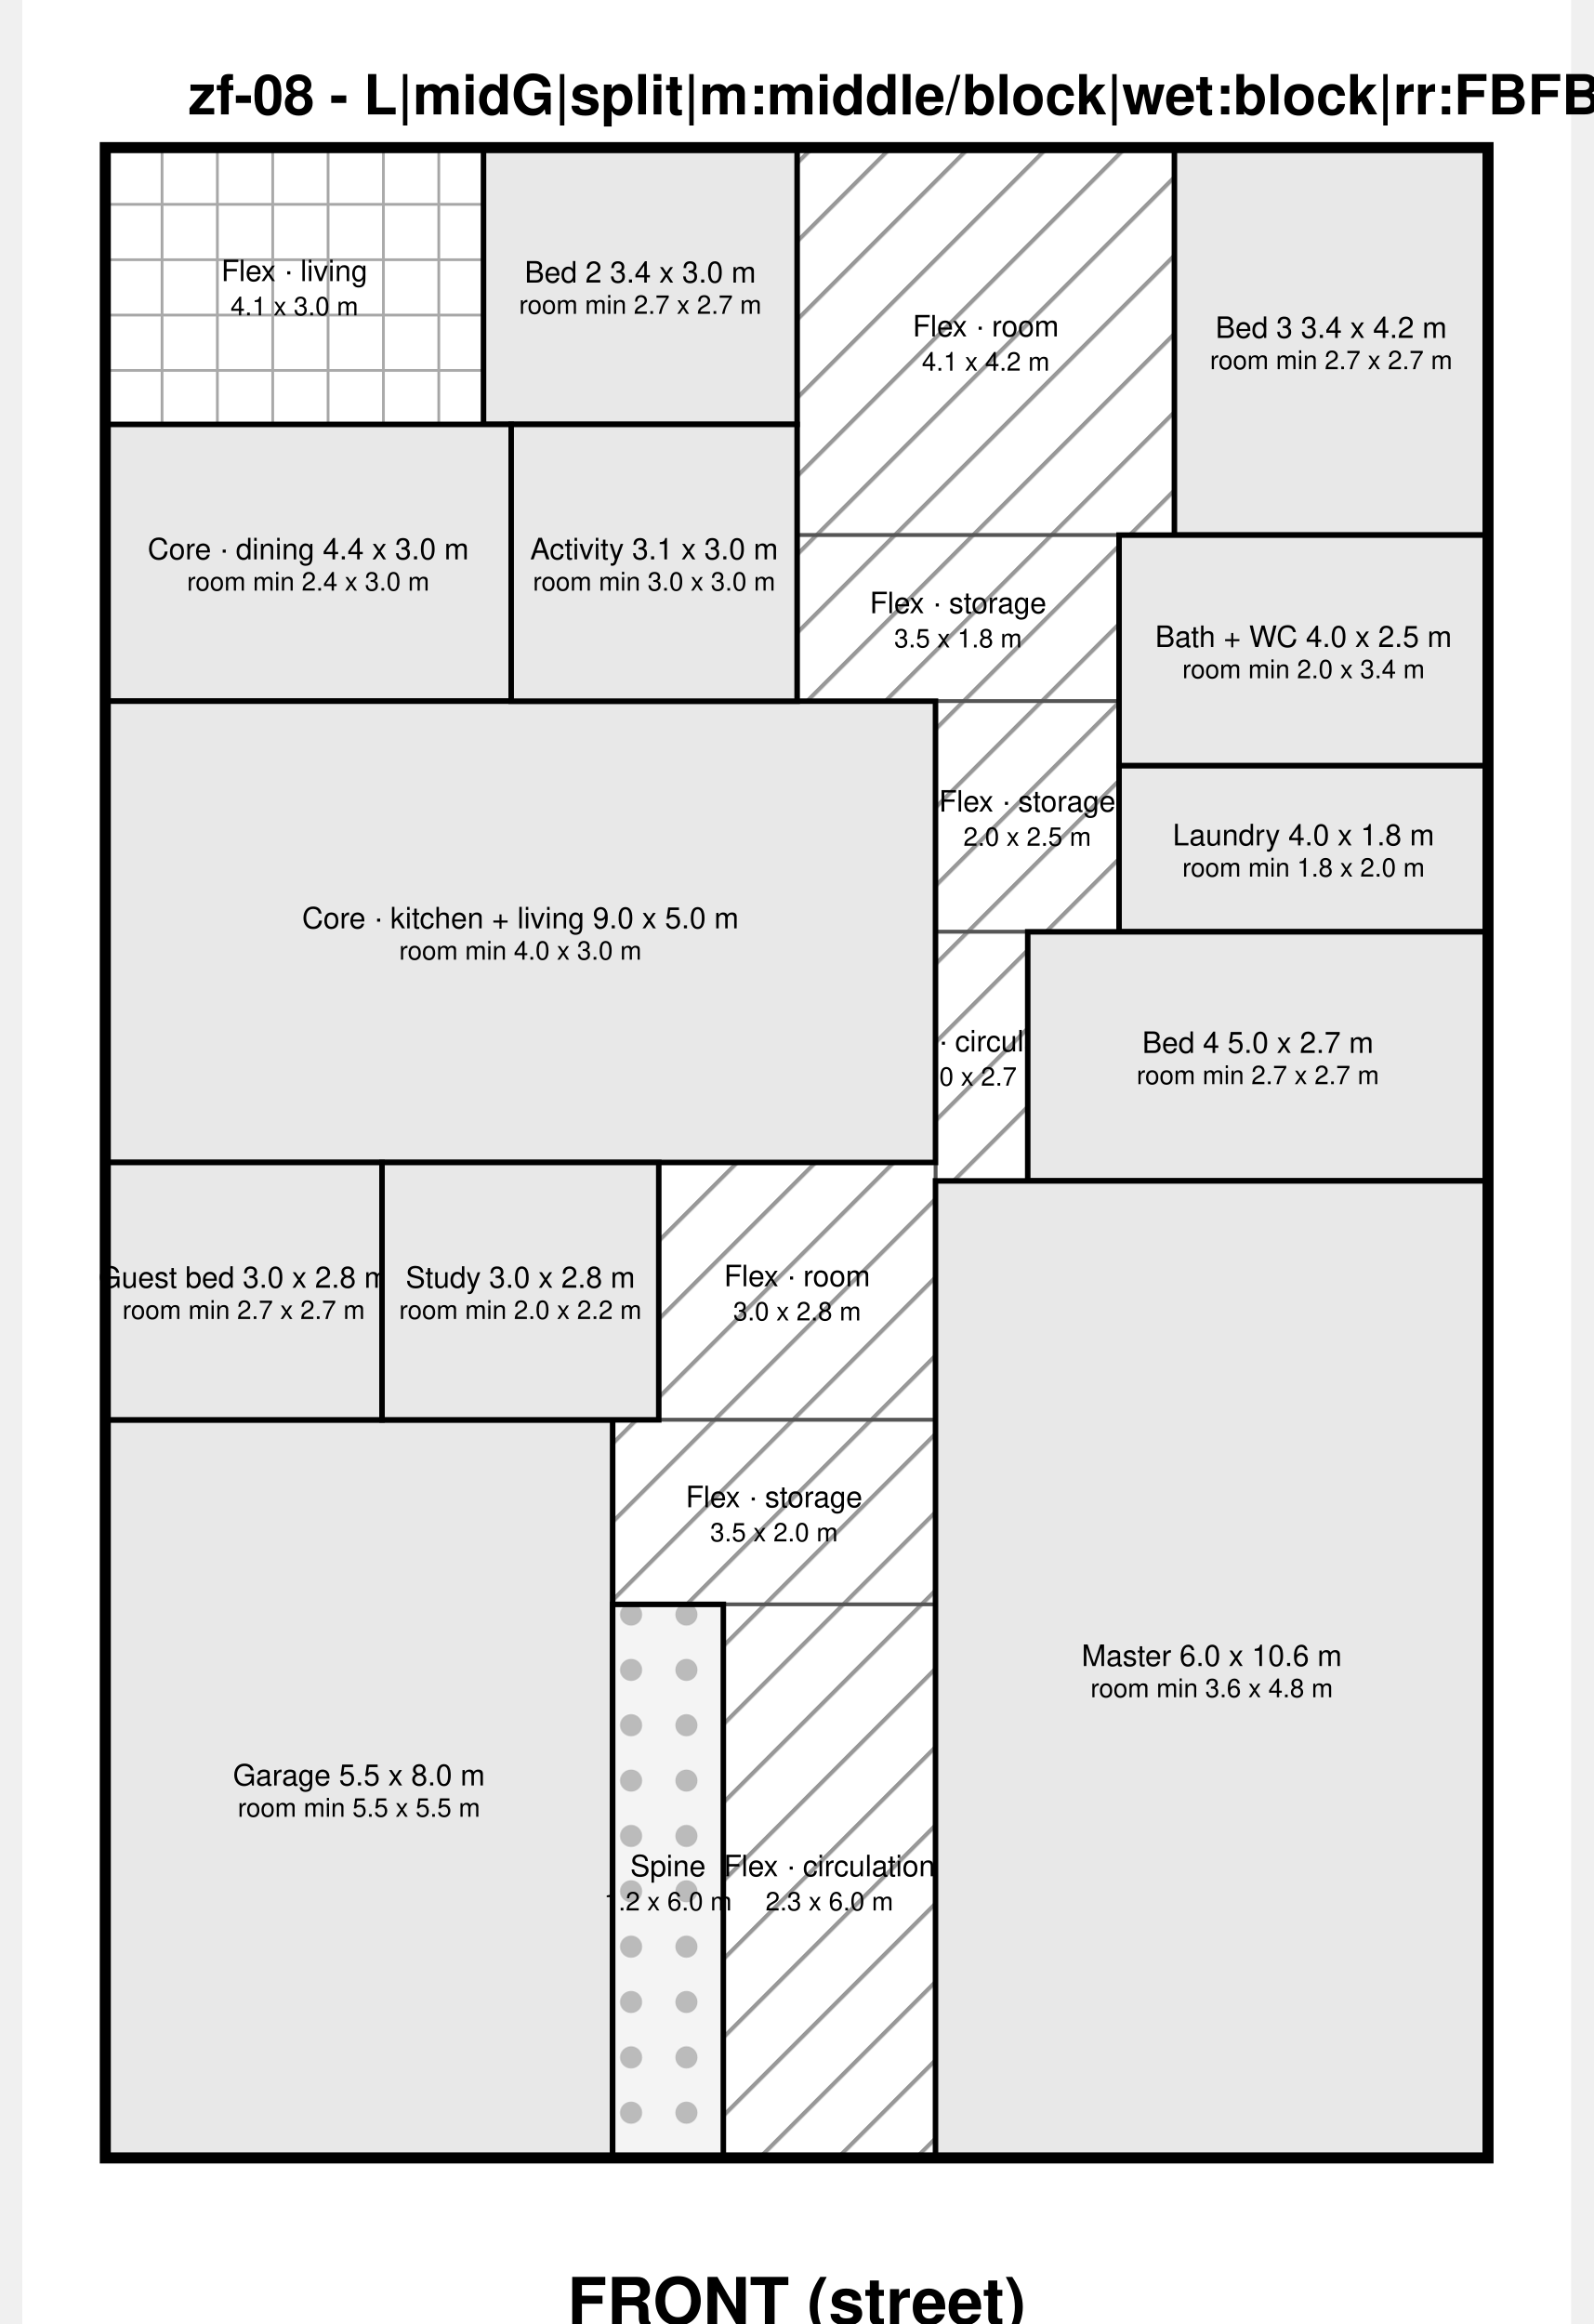
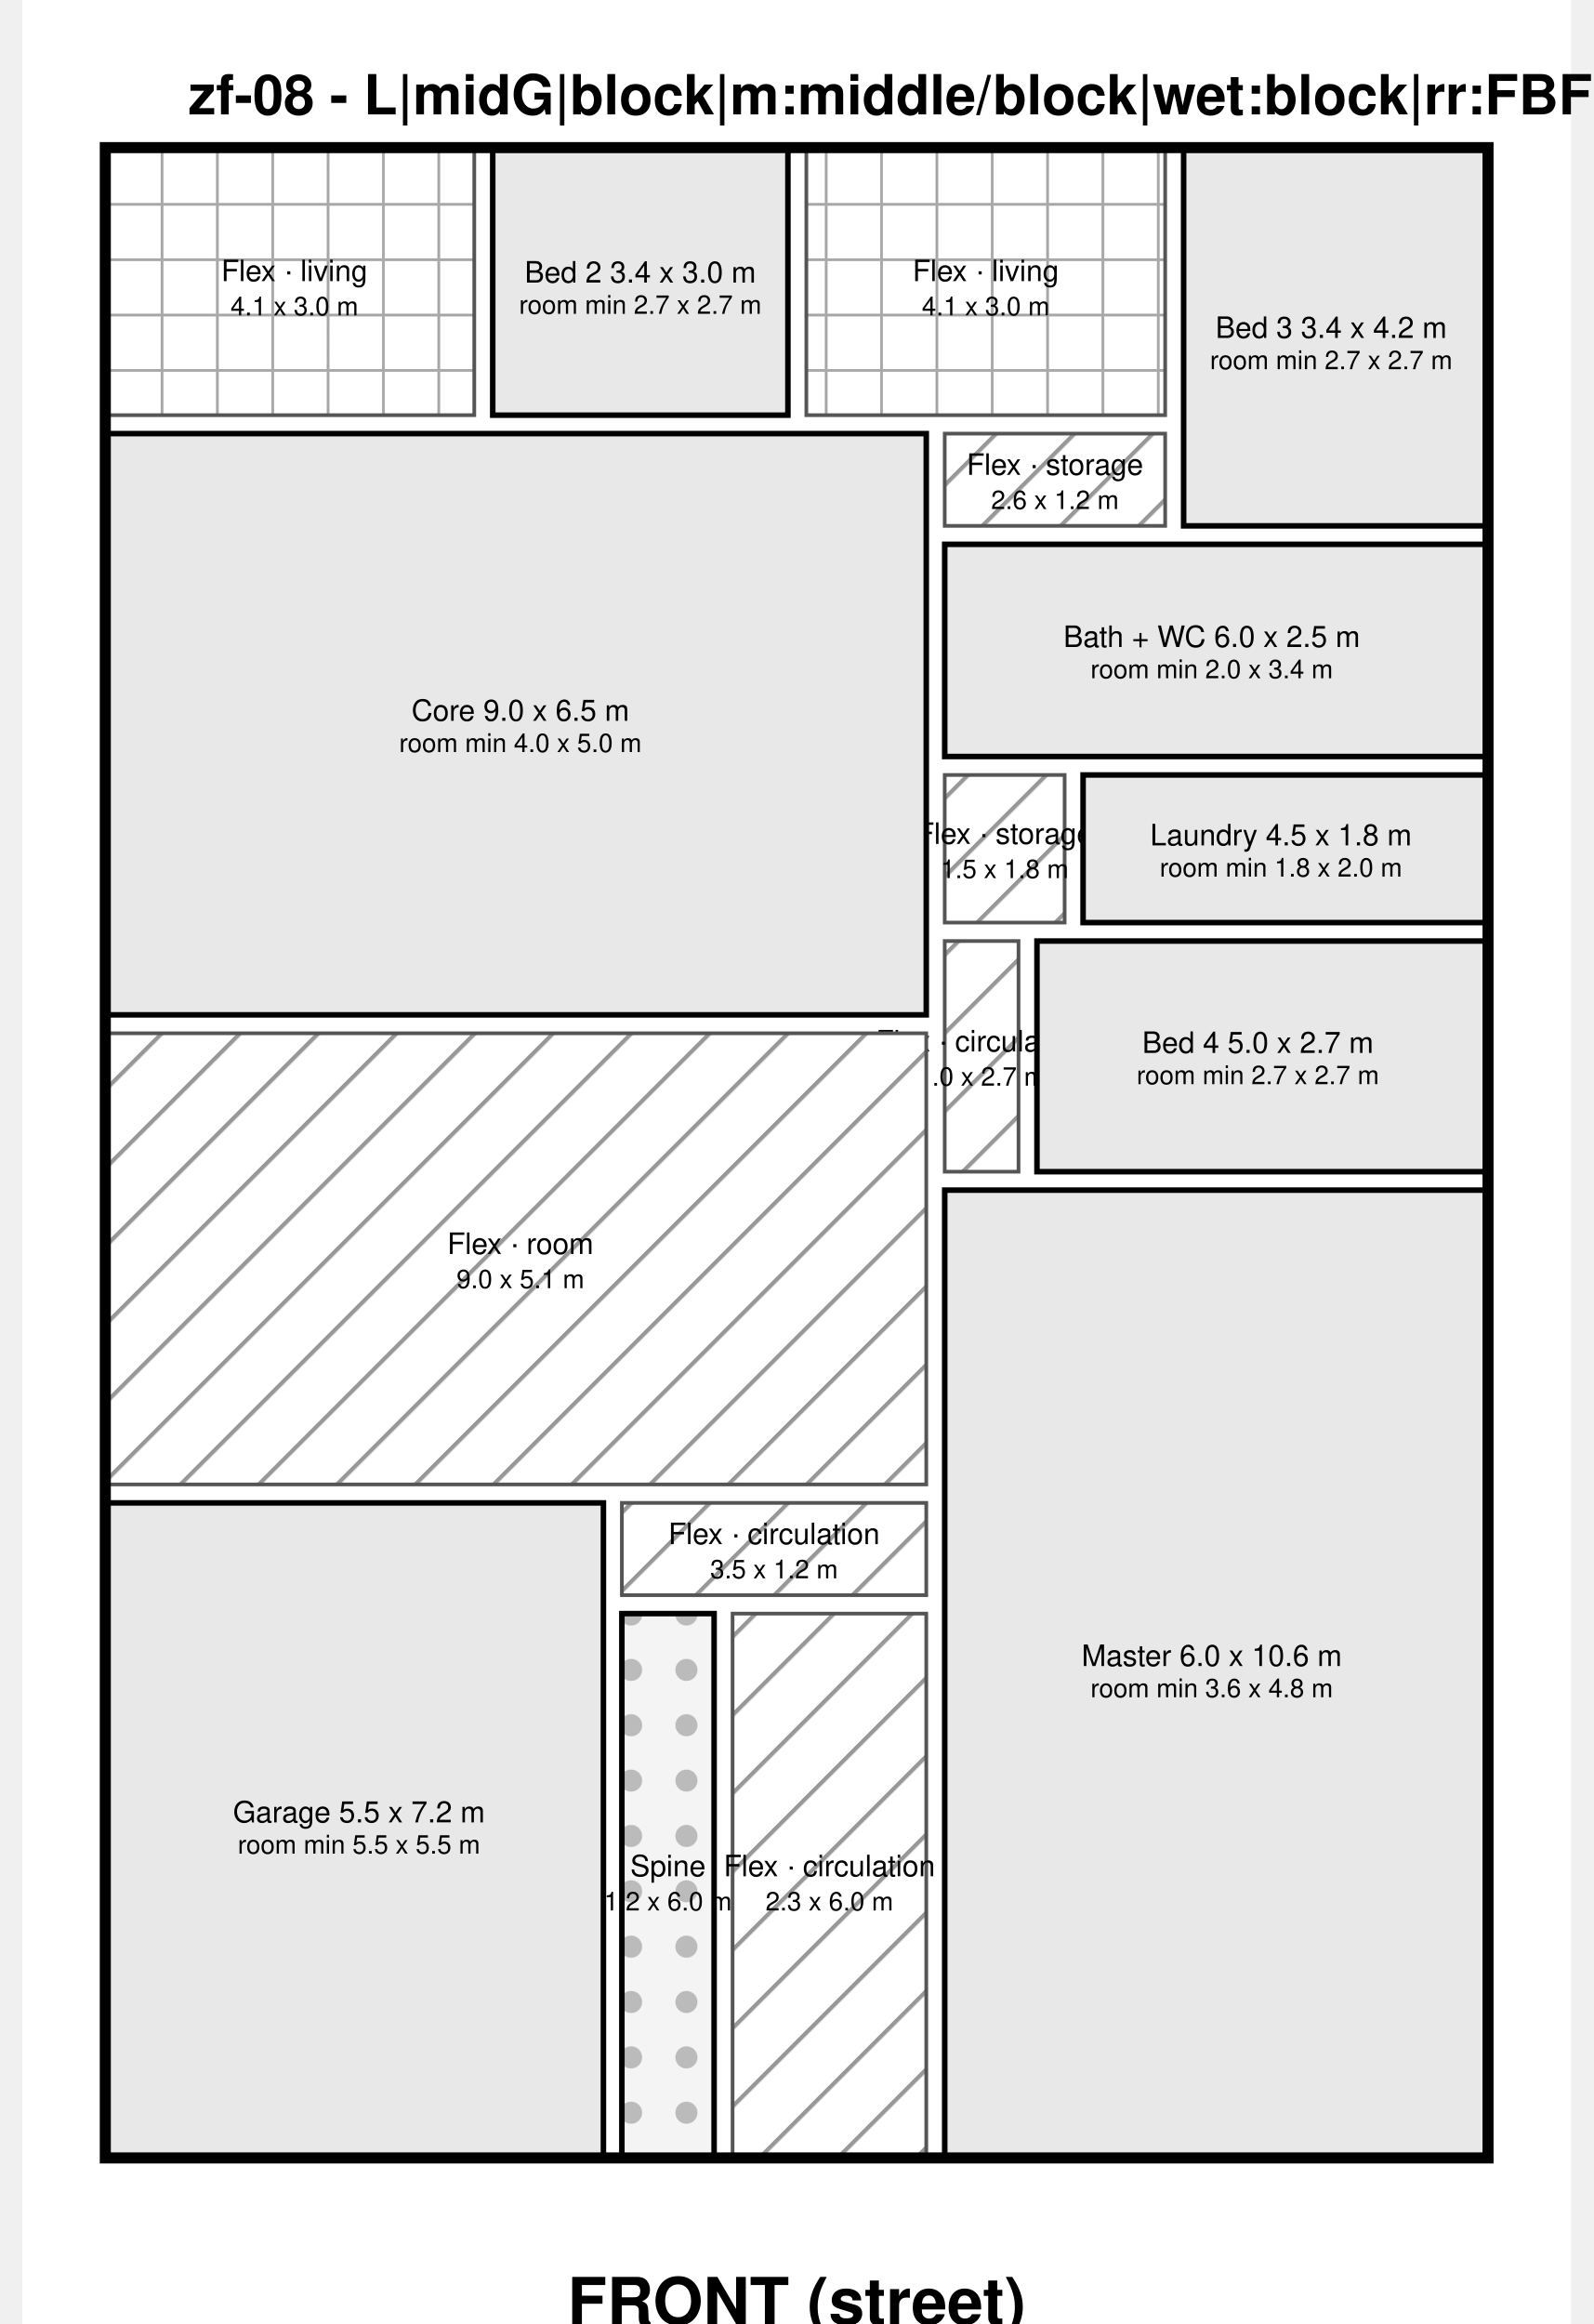
<svg xmlns="http://www.w3.org/2000/svg" width="840" height="1225" viewBox="-900 -1600 16790 25190" font-family="Helvetica, Arial, sans-serif" fill="#000">
  <defs>
    <pattern id="hatch" width="600" height="600" patternUnits="userSpaceOnUse" patternTransform="rotate(45)">
      <rect width="600" height="600" fill="#ffffff" />
      <line x1="0" y1="0" x2="0" y2="600" stroke="#999" stroke-width="90" />
    </pattern>
    <pattern id="hatch2" width="500" height="500" patternUnits="userSpaceOnUse" patternTransform="rotate(-45)">
      <rect width="500" height="500" fill="#ffffff" />
      <line x1="0" y1="0" x2="0" y2="500" stroke="#666" stroke-width="70" />
    </pattern>
    <pattern id="hatch3" width="600" height="600" patternUnits="userSpaceOnUse">
      <rect width="600" height="600" fill="#ffffff" />
      <line x1="0" y1="0" x2="0" y2="600" stroke="#aaa" stroke-width="60" />
      <line x1="0" y1="0" x2="600" y2="0" stroke="#aaa" stroke-width="60" />
    </pattern>
    <pattern id="dots" width="600" height="600" patternUnits="userSpaceOnUse">
      <rect width="600" height="600" fill="#f4f4f4" />
      <circle cx="300" cy="300" r="120" fill="#bbb" />
    </pattern>
  </defs>
  <rect x="-900" y="-1600" width="16790" height="25190" fill="#ffffff" />
-   <text x="900" y="-360" font-size="600" font-weight="bold">zf-08 - L|midG|split|m:middle/block|wet:block|rr:FBFB|nofw|v2</text>
+   <text x="900" y="-360" font-size="600" font-weight="bold">zf-08 - L|midG|block|m:middle/block|wet:block|rr:FBFB|nofw|v2</text>
  <g>
-     <rect x="0" y="0" width="4100" height="3000" fill="url(#hatch3)" stroke="#555" stroke-width="40" />
+     <rect x="0" y="0" width="4000" height="2900" fill="url(#hatch3)" stroke="#555" stroke-width="40" />
    <text x="2050" y="1340" font-size="320" text-anchor="middle" dominant-baseline="middle">Flex · living</text>
    <text x="2050" y="1724" font-size="280" text-anchor="middle" dominant-baseline="middle">4.1 x 3.0 m</text>
  </g>
  <g>
-     <rect x="7500" y="0" width="4090" height="4200" fill="url(#hatch)" stroke="#555" stroke-width="40" />
-     <text x="9545" y="1940" font-size="320" text-anchor="middle" dominant-baseline="middle">Flex · room</text>
-     <text x="9545" y="2324" font-size="280" text-anchor="middle" dominant-baseline="middle">4.1 x 4.2 m</text>
+     <rect x="7600" y="0" width="3890" height="2900" fill="url(#hatch3)" stroke="#555" stroke-width="40" />
+     <text x="9545" y="1340" font-size="320" text-anchor="middle" dominant-baseline="middle">Flex · living</text>
+     <text x="9545" y="1724" font-size="280" text-anchor="middle" dominant-baseline="middle">4.1 x 3.0 m</text>
  </g>
  <g>
-     <rect x="7500" y="4200" width="3490" height="1800" fill="url(#hatch)" stroke="#555" stroke-width="40" />
-     <text x="9245" y="4940" font-size="320" text-anchor="middle" dominant-baseline="middle">Flex · storage</text>
-     <text x="9245" y="5324" font-size="280" text-anchor="middle" dominant-baseline="middle">3.5 x 1.8 m</text>
+     <rect x="9100" y="3100" width="2390" height="1000" fill="url(#hatch)" stroke="#555" stroke-width="40" />
+     <text x="10295" y="3440" font-size="320" text-anchor="middle" dominant-baseline="middle">Flex · storage</text>
+     <text x="10295" y="3824" font-size="280" text-anchor="middle" dominant-baseline="middle">2.6 x 1.2 m</text>
  </g>
  <g>
-     <rect x="9000" y="6000" width="1990" height="2500" fill="url(#hatch)" stroke="#555" stroke-width="40" />
-     <text x="9995" y="7090" font-size="320" text-anchor="middle" dominant-baseline="middle">Flex · storage</text>
-     <text x="9995" y="7474" font-size="280" text-anchor="middle" dominant-baseline="middle">2.0 x 2.5 m</text>
+     <rect x="9100" y="6800" width="1300" height="1600" fill="url(#hatch)" stroke="#555" stroke-width="40" />
+     <text x="9750" y="7440" font-size="320" text-anchor="middle" dominant-baseline="middle">Flex · storage</text>
+     <text x="9750" y="7824" font-size="280" text-anchor="middle" dominant-baseline="middle">1.5 x 1.8 m</text>
  </g>
  <g>
-     <rect x="9000" y="8500" width="1000" height="2700" fill="url(#hatch)" stroke="#555" stroke-width="40" />
+     <rect x="9100" y="8600" width="800" height="2500" fill="url(#hatch)" stroke="#555" stroke-width="40" />
    <text x="9500" y="9690" font-size="320" text-anchor="middle" dominant-baseline="middle">Flex · circulation</text>
    <text x="9500" y="10074" font-size="280" text-anchor="middle" dominant-baseline="middle">1.0 x 2.7 m</text>
  </g>
  <g>
-     <rect x="6000" y="11000" width="3000" height="2790" fill="url(#hatch)" stroke="#555" stroke-width="40" />
-     <text x="7500" y="12235" font-size="320" text-anchor="middle" dominant-baseline="middle">Flex · room</text>
-     <text x="7500" y="12619" font-size="280" text-anchor="middle" dominant-baseline="middle">3.0 x 2.8 m</text>
+     <rect x="0" y="9600" width="8900" height="4890" fill="url(#hatch)" stroke="#555" stroke-width="40" />
+     <text x="4500" y="11885" font-size="320" text-anchor="middle" dominant-baseline="middle">Flex · room</text>
+     <text x="4500" y="12269" font-size="280" text-anchor="middle" dominant-baseline="middle">9.0 x 5.1 m</text>
  </g>
  <g>
-     <rect x="5500" y="13790" width="3500" height="2000" fill="url(#hatch)" stroke="#555" stroke-width="40" />
-     <text x="7250" y="14630" font-size="320" text-anchor="middle" dominant-baseline="middle">Flex · storage</text>
-     <text x="7250" y="15014" font-size="280" text-anchor="middle" dominant-baseline="middle">3.5 x 2.0 m</text>
+     <rect x="5600" y="14690" width="3300" height="1000" fill="url(#hatch)" stroke="#555" stroke-width="40" />
+     <text x="7250" y="15030" font-size="320" text-anchor="middle" dominant-baseline="middle">Flex · circulation</text>
+     <text x="7250" y="15414" font-size="280" text-anchor="middle" dominant-baseline="middle">3.5 x 1.2 m</text>
  </g>
  <g>
-     <rect x="6700" y="15790" width="2300" height="6000" fill="url(#hatch)" stroke="#555" stroke-width="40" />
+     <rect x="6800" y="15890" width="2100" height="5900" fill="url(#hatch)" stroke="#555" stroke-width="40" />
    <text x="7850" y="18630" font-size="320" text-anchor="middle" dominant-baseline="middle">Flex · circulation</text>
    <text x="7850" y="19014" font-size="280" text-anchor="middle" dominant-baseline="middle">2.3 x 6.0 m</text>
  </g>
  <g>
-     <rect x="4100" y="0" width="3400" height="3000" fill="#e8e8e8" stroke="#000" stroke-width="60" />
+     <rect x="4200" y="0" width="3200" height="2900" fill="#e8e8e8" stroke="#000" stroke-width="60" />
    <text x="5800" y="1356" font-size="320" text-anchor="middle" dominant-baseline="middle">Bed 2 3.4 x 3.0 m</text>
    <text x="5800" y="1708" font-size="280" text-anchor="middle" dominant-baseline="middle">room min 2.7 x 2.7 m</text>
  </g>
  <g>
-     <rect x="11590" y="0" width="3400" height="4200" fill="#e8e8e8" stroke="#000" stroke-width="60" />
+     <rect x="11690" y="0" width="3300" height="4100" fill="#e8e8e8" stroke="#000" stroke-width="60" />
    <text x="13290" y="1956" font-size="320" text-anchor="middle" dominant-baseline="middle">Bed 3 3.4 x 4.2 m</text>
    <text x="13290" y="2308" font-size="280" text-anchor="middle" dominant-baseline="middle">room min 2.7 x 2.7 m</text>
  </g>
  <g>
-     <rect x="0" y="3000" width="4400" height="3000" fill="#e8e8e8" stroke="#000" stroke-width="60" />
-     <text x="2200" y="4356" font-size="320" text-anchor="middle" dominant-baseline="middle">Core · dining 4.4 x 3.0 m</text>
-     <text x="2200" y="4708" font-size="280" text-anchor="middle" dominant-baseline="middle">room min 2.4 x 3.0 m</text>
+     <rect x="0" y="3100" width="8900" height="6300" fill="#e8e8e8" stroke="#000" stroke-width="60" />
+     <text x="4500" y="6106" font-size="320" text-anchor="middle" dominant-baseline="middle">Core 9.0 x 6.5 m</text>
+     <text x="4500" y="6458" font-size="280" text-anchor="middle" dominant-baseline="middle">room min 4.0 x 5.0 m</text>
  </g>
  <g>
-     <rect x="0" y="6000" width="9000" height="5000" fill="#e8e8e8" stroke="#000" stroke-width="60" />
-     <text x="4500" y="8356" font-size="320" text-anchor="middle" dominant-baseline="middle">Core · kitchen + living 9.0 x 5.0 m</text>
-     <text x="4500" y="8708" font-size="280" text-anchor="middle" dominant-baseline="middle">room min 4.0 x 3.0 m</text>
+     <rect x="0" y="14690" width="5400" height="7100" fill="#e8e8e8" stroke="#000" stroke-width="60" />
+     <text x="2750" y="18046" font-size="320" text-anchor="middle" dominant-baseline="middle">Garage 5.5 x 7.2 m</text>
+     <text x="2750" y="18398" font-size="280" text-anchor="middle" dominant-baseline="middle">room min 5.5 x 5.5 m</text>
  </g>
  <g>
-     <rect x="0" y="13790" width="5500" height="8000" fill="#e8e8e8" stroke="#000" stroke-width="60" />
-     <text x="2750" y="17646" font-size="320" text-anchor="middle" dominant-baseline="middle">Garage 5.5 x 8.0 m</text>
-     <text x="2750" y="17998" font-size="280" text-anchor="middle" dominant-baseline="middle">room min 5.5 x 5.5 m</text>
+     <rect x="9100" y="4300" width="5890" height="2300" fill="#e8e8e8" stroke="#000" stroke-width="60" />
+     <text x="11995" y="5306" font-size="320" text-anchor="middle" dominant-baseline="middle">Bath + WC 6.0 x 2.5 m</text>
+     <text x="11995" y="5658" font-size="280" text-anchor="middle" dominant-baseline="middle">room min 2.0 x 3.4 m</text>
  </g>
  <g>
-     <rect x="10990" y="4200" width="4000" height="2500" fill="#e8e8e8" stroke="#000" stroke-width="60" />
-     <text x="12990" y="5306" font-size="320" text-anchor="middle" dominant-baseline="middle">Bath + WC 4.0 x 2.5 m</text>
-     <text x="12990" y="5658" font-size="280" text-anchor="middle" dominant-baseline="middle">room min 2.0 x 3.4 m</text>
+     <rect x="10600" y="6800" width="4390" height="1600" fill="#e8e8e8" stroke="#000" stroke-width="60" />
+     <text x="12745" y="7456" font-size="320" text-anchor="middle" dominant-baseline="middle">Laundry 4.5 x 1.8 m</text>
+     <text x="12745" y="7808" font-size="280" text-anchor="middle" dominant-baseline="middle">room min 1.8 x 2.0 m</text>
  </g>
  <g>
-     <rect x="10990" y="6700" width="4000" height="1800" fill="#e8e8e8" stroke="#000" stroke-width="60" />
-     <text x="12990" y="7456" font-size="320" text-anchor="middle" dominant-baseline="middle">Laundry 4.0 x 1.8 m</text>
-     <text x="12990" y="7808" font-size="280" text-anchor="middle" dominant-baseline="middle">room min 1.8 x 2.0 m</text>
-   </g>
-   <g>
-     <rect x="10000" y="8500" width="4990" height="2700" fill="#e8e8e8" stroke="#000" stroke-width="60" />
+     <rect x="10100" y="8600" width="4890" height="2500" fill="#e8e8e8" stroke="#000" stroke-width="60" />
    <text x="12495" y="9706" font-size="320" text-anchor="middle" dominant-baseline="middle">Bed 4 5.0 x 2.7 m</text>
    <text x="12495" y="10058" font-size="280" text-anchor="middle" dominant-baseline="middle">room min 2.7 x 2.7 m</text>
  </g>
  <g>
-     <rect x="9000" y="11200" width="5990" height="10590" fill="#e8e8e8" stroke="#000" stroke-width="60" />
+     <rect x="9100" y="11300" width="5890" height="10490" fill="#e8e8e8" stroke="#000" stroke-width="60" />
    <text x="11995" y="16351" font-size="320" text-anchor="middle" dominant-baseline="middle">Master 6.0 x 10.6 m</text>
    <text x="11995" y="16703" font-size="280" text-anchor="middle" dominant-baseline="middle">room min 3.6 x 4.8 m</text>
  </g>
  <g>
-     <rect x="0" y="11000" width="3000" height="2790" fill="#e8e8e8" stroke="#000" stroke-width="60" />
-     <text x="1500" y="12251" font-size="320" text-anchor="middle" dominant-baseline="middle">Guest bed 3.0 x 2.8 m</text>
-     <text x="1500" y="12603" font-size="280" text-anchor="middle" dominant-baseline="middle">room min 2.7 x 2.7 m</text>
-   </g>
-   <g>
-     <rect x="4400" y="3000" width="3100" height="3000" fill="#e8e8e8" stroke="#000" stroke-width="60" />
-     <text x="5950" y="4356" font-size="320" text-anchor="middle" dominant-baseline="middle">Activity 3.1 x 3.0 m</text>
-     <text x="5950" y="4708" font-size="280" text-anchor="middle" dominant-baseline="middle">room min 3.0 x 3.0 m</text>
-   </g>
-   <g>
-     <rect x="3000" y="11000" width="3000" height="2790" fill="#e8e8e8" stroke="#000" stroke-width="60" />
-     <text x="4500" y="12251" font-size="320" text-anchor="middle" dominant-baseline="middle">Study 3.0 x 2.8 m</text>
-     <text x="4500" y="12603" font-size="280" text-anchor="middle" dominant-baseline="middle">room min 2.0 x 2.2 m</text>
-   </g>
-   <g>
-     <rect x="5500" y="15790" width="1200" height="6000" fill="url(#dots)" stroke="#000" stroke-width="60" />
+     <rect x="5600" y="15890" width="1000" height="5900" fill="url(#dots)" stroke="#000" stroke-width="60" />
    <text x="6100" y="18630" font-size="320" text-anchor="middle" dominant-baseline="middle">Spine</text>
    <text x="6100" y="19014" font-size="280" text-anchor="middle" dominant-baseline="middle">1.2 x 6.0 m</text>
  </g>
  <rect x="0" y="0" width="14990" height="21790" fill="none" stroke="#000" stroke-width="120" />
  <text x="7495" y="23590" font-size="700" text-anchor="middle" font-weight="bold">FRONT (street)</text>
</svg>
